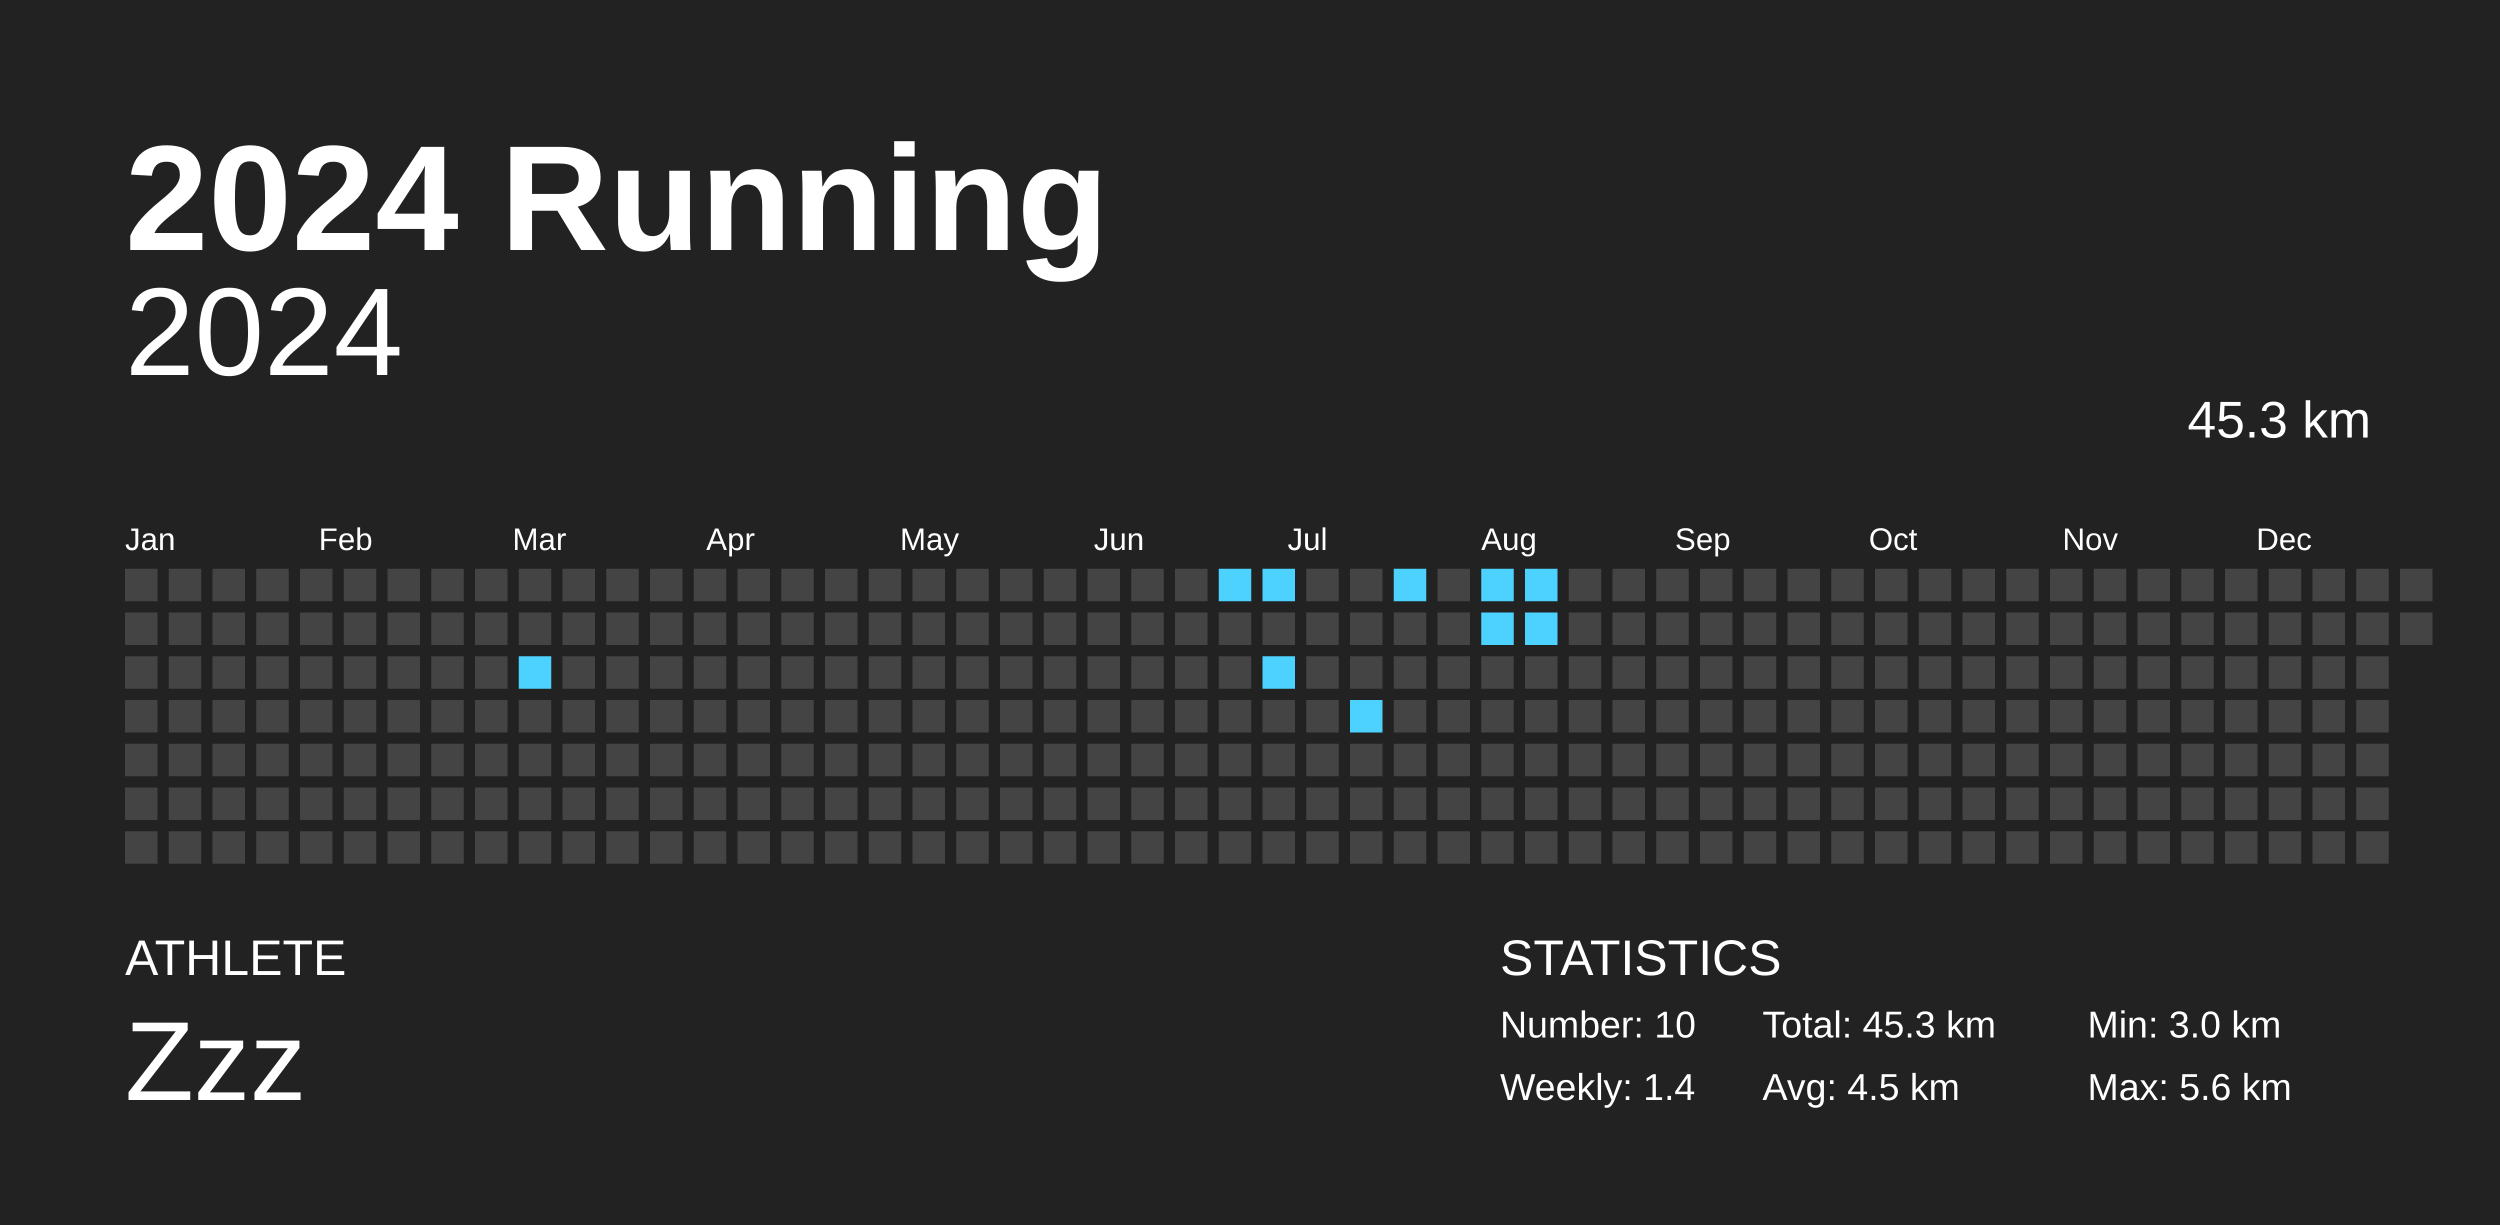
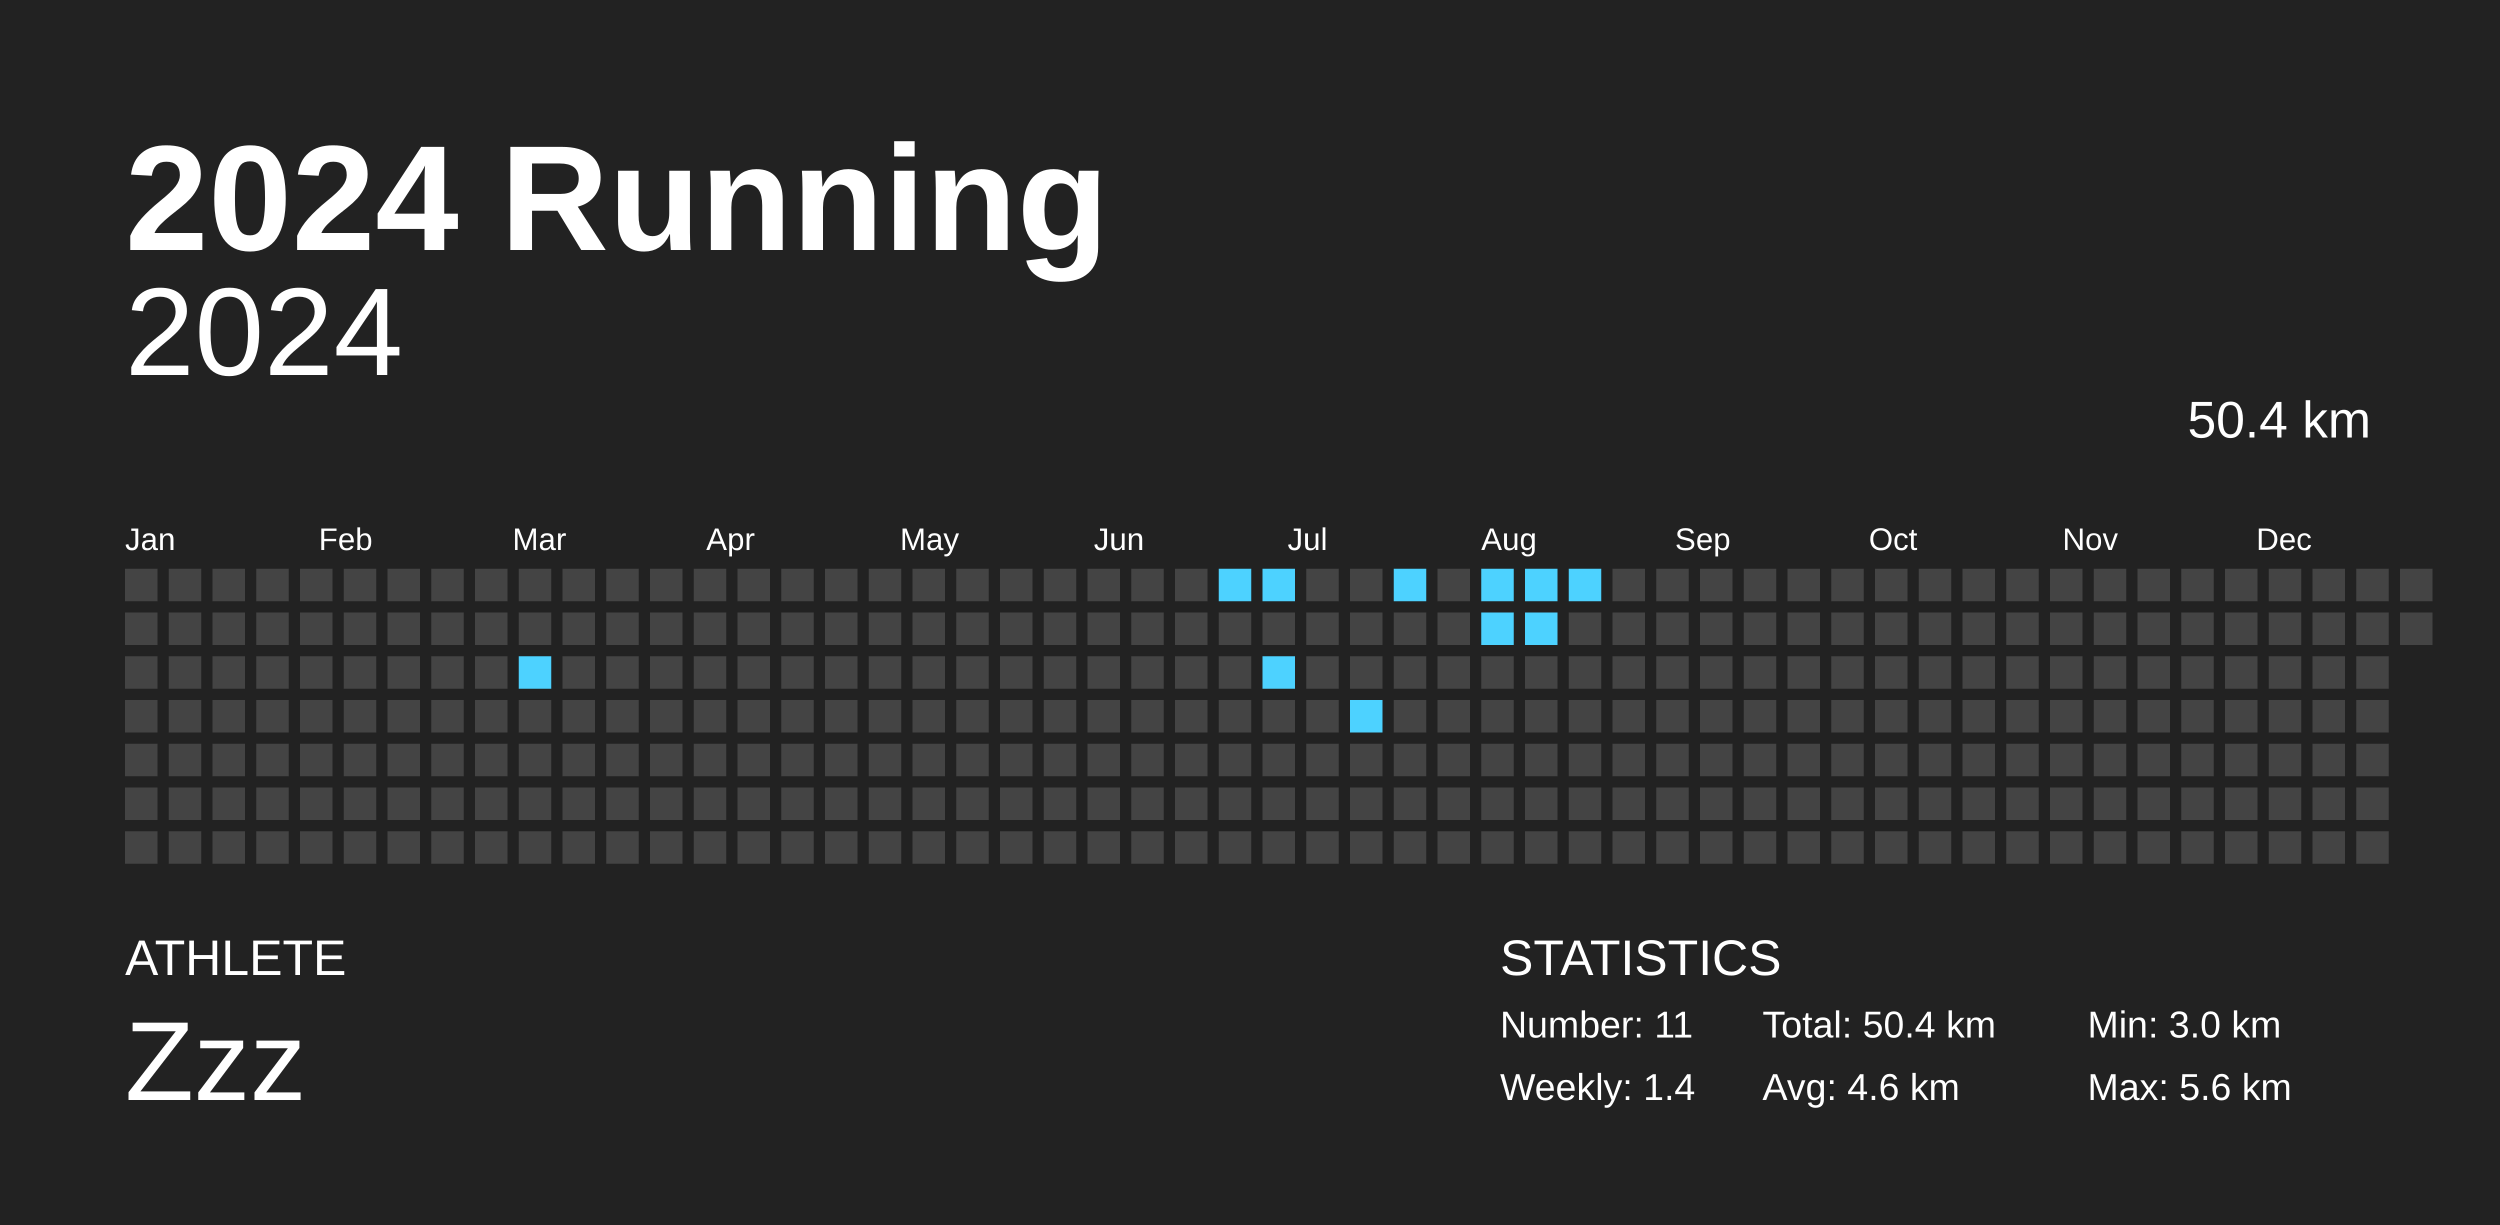
<svg xmlns="http://www.w3.org/2000/svg" baseProfile="full" height="98mm" version="1.1" viewBox="0,0,200,98" width="200mm">
  <defs />
  <rect fill="#222222" height="98" width="200" x="0" y="0" />
  <text fill="#FFFFFF" style="font-size:12px; font-family:Arial; font-weight:bold;" x="10" y="20">2024 Running</text>
  <text fill="#FFFFFF" style="font-size:4px; font-family:Arial" x="10" y="78">ATHLETE</text>
  <text fill="#FFFFFF" style="font-size:9px; font-family:Arial" x="10" y="88">Zzz</text>
  <text fill="#FFFFFF" style="font-size:4px; font-family:Arial" x="120" y="78">STATISTICS</text>
-   <text fill="#FFFFFF" style="font-size:3px; font-family:Arial" x="120" y="83">Number: 10</text>
+   <text fill="#FFFFFF" style="font-size:3px; font-family:Arial" x="120" y="83">Number: 11</text>
  <text fill="#FFFFFF" style="font-size:3px; font-family:Arial" x="120" y="88">Weekly: 1.4</text>
-   <text fill="#FFFFFF" style="font-size:3px; font-family:Arial" x="141" y="83">Total: 45.3 km</text>
-   <text fill="#FFFFFF" style="font-size:3px; font-family:Arial" x="141" y="88">Avg: 4.5 km</text>
+   <text fill="#FFFFFF" style="font-size:3px; font-family:Arial" x="141" y="83">Total: 50.4 km</text>
+   <text fill="#FFFFFF" style="font-size:3px; font-family:Arial" x="141" y="88">Avg: 4.6 km</text>
  <text fill="#FFFFFF" style="font-size:3px; font-family:Arial" x="167" y="83">Min: 3.0 km</text>
  <text fill="#FFFFFF" style="font-size:3px; font-family:Arial" x="167" y="88">Max: 5.6 km</text>
  <text alignment-baseline="hanging" fill="#FFFFFF" style="font-size:10.0px; font-family:Arial;" x="10" y="30">2024</text>
-   <text alignment-baseline="hanging" fill="#FFFFFF" style="font-size:4.125px; font-family:Arial;" x="175" y="35">45.3 km</text>
+   <text alignment-baseline="hanging" fill="#FFFFFF" style="font-size:4.125px; font-family:Arial;" x="175" y="35">50.4 km</text>
  <text fill="#FFFFFF" style="font-size:2.5px; font-family:Arial" x="10.0" y="44">Jan</text>
  <text fill="#FFFFFF" style="font-size:2.5px; font-family:Arial" x="25.5" y="44">Feb</text>
  <text fill="#FFFFFF" style="font-size:2.5px; font-family:Arial" x="41.0" y="44">Mar</text>
  <text fill="#FFFFFF" style="font-size:2.5px; font-family:Arial" x="56.5" y="44">Apr</text>
  <text fill="#FFFFFF" style="font-size:2.5px; font-family:Arial" x="72.0" y="44">May</text>
  <text fill="#FFFFFF" style="font-size:2.5px; font-family:Arial" x="87.5" y="44">Jun</text>
  <text fill="#FFFFFF" style="font-size:2.5px; font-family:Arial" x="103.0" y="44">Jul</text>
  <text fill="#FFFFFF" style="font-size:2.5px; font-family:Arial" x="118.5" y="44">Aug</text>
  <text fill="#FFFFFF" style="font-size:2.5px; font-family:Arial" x="134.0" y="44">Sep</text>
  <text fill="#FFFFFF" style="font-size:2.5px; font-family:Arial" x="149.5" y="44">Oct</text>
  <text fill="#FFFFFF" style="font-size:2.5px; font-family:Arial" x="165.0" y="44">Nov</text>
  <text fill="#FFFFFF" style="font-size:2.5px; font-family:Arial" x="180.5" y="44">Dec</text>
  <rect fill="#444444" height="2.6" width="2.6" x="10.0" y="45.5" />
  <rect fill="#444444" height="2.6" width="2.6" x="10.0" y="49.0" />
  <rect fill="#444444" height="2.6" width="2.6" x="10.0" y="52.5" />
  <rect fill="#444444" height="2.6" width="2.6" x="10.0" y="56.0" />
  <rect fill="#444444" height="2.6" width="2.6" x="10.0" y="59.5" />
  <rect fill="#444444" height="2.6" width="2.6" x="10.0" y="63.0" />
  <rect fill="#444444" height="2.6" width="2.6" x="10.0" y="66.5" />
  <rect fill="#444444" height="2.6" width="2.6" x="13.5" y="45.5" />
  <rect fill="#444444" height="2.6" width="2.6" x="13.5" y="49.0" />
  <rect fill="#444444" height="2.6" width="2.6" x="13.5" y="52.5" />
  <rect fill="#444444" height="2.6" width="2.6" x="13.5" y="56.0" />
  <rect fill="#444444" height="2.6" width="2.6" x="13.5" y="59.5" />
  <rect fill="#444444" height="2.6" width="2.6" x="13.5" y="63.0" />
  <rect fill="#444444" height="2.6" width="2.6" x="13.5" y="66.5" />
  <rect fill="#444444" height="2.6" width="2.6" x="17.0" y="45.5" />
  <rect fill="#444444" height="2.6" width="2.6" x="17.0" y="49.0" />
  <rect fill="#444444" height="2.6" width="2.6" x="17.0" y="52.5" />
  <rect fill="#444444" height="2.6" width="2.6" x="17.0" y="56.0" />
  <rect fill="#444444" height="2.6" width="2.6" x="17.0" y="59.5" />
  <rect fill="#444444" height="2.6" width="2.6" x="17.0" y="63.0" />
  <rect fill="#444444" height="2.6" width="2.6" x="17.0" y="66.5" />
  <rect fill="#444444" height="2.6" width="2.6" x="20.5" y="45.5" />
  <rect fill="#444444" height="2.6" width="2.6" x="20.5" y="49.0" />
  <rect fill="#444444" height="2.6" width="2.6" x="20.5" y="52.5" />
  <rect fill="#444444" height="2.6" width="2.6" x="20.5" y="56.0" />
  <rect fill="#444444" height="2.6" width="2.6" x="20.5" y="59.5" />
  <rect fill="#444444" height="2.6" width="2.6" x="20.5" y="63.0" />
  <rect fill="#444444" height="2.6" width="2.6" x="20.5" y="66.5" />
  <rect fill="#444444" height="2.6" width="2.6" x="24.0" y="45.5" />
  <rect fill="#444444" height="2.6" width="2.6" x="24.0" y="49.0" />
  <rect fill="#444444" height="2.6" width="2.6" x="24.0" y="52.5" />
  <rect fill="#444444" height="2.6" width="2.6" x="24.0" y="56.0" />
  <rect fill="#444444" height="2.6" width="2.6" x="24.0" y="59.5" />
  <rect fill="#444444" height="2.6" width="2.6" x="24.0" y="63.0" />
  <rect fill="#444444" height="2.6" width="2.6" x="24.0" y="66.5" />
  <rect fill="#444444" height="2.6" width="2.6" x="27.5" y="45.5" />
  <rect fill="#444444" height="2.6" width="2.6" x="27.5" y="49.0" />
  <rect fill="#444444" height="2.6" width="2.6" x="27.5" y="52.5" />
  <rect fill="#444444" height="2.6" width="2.6" x="27.5" y="56.0" />
  <rect fill="#444444" height="2.6" width="2.6" x="27.5" y="59.5" />
  <rect fill="#444444" height="2.6" width="2.6" x="27.5" y="63.0" />
  <rect fill="#444444" height="2.6" width="2.6" x="27.5" y="66.5" />
  <rect fill="#444444" height="2.6" width="2.6" x="31.0" y="45.5" />
  <rect fill="#444444" height="2.6" width="2.6" x="31.0" y="49.0" />
  <rect fill="#444444" height="2.6" width="2.6" x="31.0" y="52.5" />
  <rect fill="#444444" height="2.6" width="2.6" x="31.0" y="56.0" />
  <rect fill="#444444" height="2.6" width="2.6" x="31.0" y="59.5" />
  <rect fill="#444444" height="2.6" width="2.6" x="31.0" y="63.0" />
  <rect fill="#444444" height="2.6" width="2.6" x="31.0" y="66.5" />
  <rect fill="#444444" height="2.6" width="2.6" x="34.5" y="45.5" />
  <rect fill="#444444" height="2.6" width="2.6" x="34.5" y="49.0" />
  <rect fill="#444444" height="2.6" width="2.6" x="34.5" y="52.5" />
  <rect fill="#444444" height="2.6" width="2.6" x="34.5" y="56.0" />
  <rect fill="#444444" height="2.6" width="2.6" x="34.5" y="59.5" />
  <rect fill="#444444" height="2.6" width="2.6" x="34.5" y="63.0" />
  <rect fill="#444444" height="2.6" width="2.6" x="34.5" y="66.5" />
  <rect fill="#444444" height="2.6" width="2.6" x="38.0" y="45.5" />
  <rect fill="#444444" height="2.6" width="2.6" x="38.0" y="49.0" />
  <rect fill="#444444" height="2.6" width="2.6" x="38.0" y="52.5" />
  <rect fill="#444444" height="2.6" width="2.6" x="38.0" y="56.0" />
  <rect fill="#444444" height="2.6" width="2.6" x="38.0" y="59.5" />
  <rect fill="#444444" height="2.6" width="2.6" x="38.0" y="63.0" />
  <rect fill="#444444" height="2.6" width="2.6" x="38.0" y="66.5" />
  <rect fill="#444444" height="2.6" width="2.6" x="41.5" y="45.5" />
  <rect fill="#444444" height="2.6" width="2.6" x="41.5" y="49.0" />
  <rect fill="#4dd2ff" height="2.6" width="2.6" x="41.5" y="52.5" />
  <rect fill="#444444" height="2.6" width="2.6" x="41.5" y="56.0" />
  <rect fill="#444444" height="2.6" width="2.6" x="41.5" y="59.5" />
  <rect fill="#444444" height="2.6" width="2.6" x="41.5" y="63.0" />
  <rect fill="#444444" height="2.6" width="2.6" x="41.5" y="66.5" />
  <rect fill="#444444" height="2.6" width="2.6" x="45.0" y="45.5" />
  <rect fill="#444444" height="2.6" width="2.6" x="45.0" y="49.0" />
  <rect fill="#444444" height="2.6" width="2.6" x="45.0" y="52.5" />
  <rect fill="#444444" height="2.6" width="2.6" x="45.0" y="56.0" />
  <rect fill="#444444" height="2.6" width="2.6" x="45.0" y="59.5" />
  <rect fill="#444444" height="2.6" width="2.6" x="45.0" y="63.0" />
  <rect fill="#444444" height="2.6" width="2.6" x="45.0" y="66.5" />
  <rect fill="#444444" height="2.6" width="2.6" x="48.5" y="45.5" />
  <rect fill="#444444" height="2.6" width="2.6" x="48.5" y="49.0" />
  <rect fill="#444444" height="2.6" width="2.6" x="48.5" y="52.5" />
  <rect fill="#444444" height="2.6" width="2.6" x="48.5" y="56.0" />
  <rect fill="#444444" height="2.6" width="2.6" x="48.5" y="59.5" />
  <rect fill="#444444" height="2.6" width="2.6" x="48.5" y="63.0" />
  <rect fill="#444444" height="2.6" width="2.6" x="48.5" y="66.5" />
  <rect fill="#444444" height="2.6" width="2.6" x="52.0" y="45.5" />
  <rect fill="#444444" height="2.6" width="2.6" x="52.0" y="49.0" />
  <rect fill="#444444" height="2.6" width="2.6" x="52.0" y="52.5" />
  <rect fill="#444444" height="2.6" width="2.6" x="52.0" y="56.0" />
  <rect fill="#444444" height="2.6" width="2.6" x="52.0" y="59.5" />
  <rect fill="#444444" height="2.6" width="2.6" x="52.0" y="63.0" />
  <rect fill="#444444" height="2.6" width="2.6" x="52.0" y="66.5" />
  <rect fill="#444444" height="2.6" width="2.6" x="55.5" y="45.5" />
  <rect fill="#444444" height="2.6" width="2.6" x="55.5" y="49.0" />
  <rect fill="#444444" height="2.6" width="2.6" x="55.5" y="52.5" />
  <rect fill="#444444" height="2.6" width="2.6" x="55.5" y="56.0" />
  <rect fill="#444444" height="2.6" width="2.6" x="55.5" y="59.5" />
  <rect fill="#444444" height="2.6" width="2.6" x="55.5" y="63.0" />
  <rect fill="#444444" height="2.6" width="2.6" x="55.5" y="66.5" />
  <rect fill="#444444" height="2.6" width="2.6" x="59.0" y="45.5" />
  <rect fill="#444444" height="2.6" width="2.6" x="59.0" y="49.0" />
  <rect fill="#444444" height="2.6" width="2.6" x="59.0" y="52.5" />
  <rect fill="#444444" height="2.6" width="2.6" x="59.0" y="56.0" />
  <rect fill="#444444" height="2.6" width="2.6" x="59.0" y="59.5" />
  <rect fill="#444444" height="2.6" width="2.6" x="59.0" y="63.0" />
  <rect fill="#444444" height="2.6" width="2.6" x="59.0" y="66.5" />
  <rect fill="#444444" height="2.6" width="2.6" x="62.5" y="45.5" />
  <rect fill="#444444" height="2.6" width="2.6" x="62.5" y="49.0" />
  <rect fill="#444444" height="2.6" width="2.6" x="62.5" y="52.5" />
  <rect fill="#444444" height="2.6" width="2.6" x="62.5" y="56.0" />
  <rect fill="#444444" height="2.6" width="2.6" x="62.5" y="59.5" />
  <rect fill="#444444" height="2.6" width="2.6" x="62.5" y="63.0" />
  <rect fill="#444444" height="2.6" width="2.6" x="62.5" y="66.5" />
  <rect fill="#444444" height="2.6" width="2.6" x="66.0" y="45.5" />
  <rect fill="#444444" height="2.6" width="2.6" x="66.0" y="49.0" />
  <rect fill="#444444" height="2.6" width="2.6" x="66.0" y="52.5" />
  <rect fill="#444444" height="2.6" width="2.6" x="66.0" y="56.0" />
  <rect fill="#444444" height="2.6" width="2.6" x="66.0" y="59.5" />
  <rect fill="#444444" height="2.6" width="2.6" x="66.0" y="63.0" />
  <rect fill="#444444" height="2.6" width="2.6" x="66.0" y="66.5" />
  <rect fill="#444444" height="2.6" width="2.6" x="69.5" y="45.5" />
  <rect fill="#444444" height="2.6" width="2.6" x="69.5" y="49.0" />
  <rect fill="#444444" height="2.6" width="2.6" x="69.5" y="52.5" />
  <rect fill="#444444" height="2.6" width="2.6" x="69.5" y="56.0" />
  <rect fill="#444444" height="2.6" width="2.6" x="69.5" y="59.5" />
  <rect fill="#444444" height="2.6" width="2.6" x="69.5" y="63.0" />
  <rect fill="#444444" height="2.6" width="2.6" x="69.5" y="66.5" />
  <rect fill="#444444" height="2.6" width="2.6" x="73.0" y="45.5" />
  <rect fill="#444444" height="2.6" width="2.6" x="73.0" y="49.0" />
  <rect fill="#444444" height="2.6" width="2.6" x="73.0" y="52.5" />
  <rect fill="#444444" height="2.6" width="2.6" x="73.0" y="56.0" />
  <rect fill="#444444" height="2.6" width="2.6" x="73.0" y="59.5" />
  <rect fill="#444444" height="2.6" width="2.6" x="73.0" y="63.0" />
  <rect fill="#444444" height="2.6" width="2.6" x="73.0" y="66.5" />
  <rect fill="#444444" height="2.6" width="2.6" x="76.5" y="45.5" />
  <rect fill="#444444" height="2.6" width="2.6" x="76.5" y="49.0" />
  <rect fill="#444444" height="2.6" width="2.6" x="76.5" y="52.5" />
  <rect fill="#444444" height="2.6" width="2.6" x="76.5" y="56.0" />
  <rect fill="#444444" height="2.6" width="2.6" x="76.5" y="59.5" />
  <rect fill="#444444" height="2.6" width="2.6" x="76.5" y="63.0" />
  <rect fill="#444444" height="2.6" width="2.6" x="76.5" y="66.5" />
  <rect fill="#444444" height="2.6" width="2.6" x="80.0" y="45.5" />
  <rect fill="#444444" height="2.6" width="2.6" x="80.0" y="49.0" />
  <rect fill="#444444" height="2.6" width="2.6" x="80.0" y="52.5" />
  <rect fill="#444444" height="2.6" width="2.6" x="80.0" y="56.0" />
  <rect fill="#444444" height="2.6" width="2.6" x="80.0" y="59.5" />
  <rect fill="#444444" height="2.6" width="2.6" x="80.0" y="63.0" />
  <rect fill="#444444" height="2.6" width="2.6" x="80.0" y="66.5" />
  <rect fill="#444444" height="2.6" width="2.6" x="83.5" y="45.5" />
  <rect fill="#444444" height="2.6" width="2.6" x="83.5" y="49.0" />
  <rect fill="#444444" height="2.6" width="2.6" x="83.5" y="52.5" />
  <rect fill="#444444" height="2.6" width="2.6" x="83.5" y="56.0" />
  <rect fill="#444444" height="2.6" width="2.6" x="83.5" y="59.5" />
  <rect fill="#444444" height="2.6" width="2.6" x="83.5" y="63.0" />
  <rect fill="#444444" height="2.6" width="2.6" x="83.5" y="66.5" />
  <rect fill="#444444" height="2.6" width="2.6" x="87.0" y="45.5" />
  <rect fill="#444444" height="2.6" width="2.6" x="87.0" y="49.0" />
  <rect fill="#444444" height="2.6" width="2.6" x="87.0" y="52.5" />
  <rect fill="#444444" height="2.6" width="2.6" x="87.0" y="56.0" />
  <rect fill="#444444" height="2.6" width="2.6" x="87.0" y="59.5" />
  <rect fill="#444444" height="2.6" width="2.6" x="87.0" y="63.0" />
  <rect fill="#444444" height="2.6" width="2.6" x="87.0" y="66.5" />
  <rect fill="#444444" height="2.6" width="2.6" x="90.5" y="45.5" />
  <rect fill="#444444" height="2.6" width="2.6" x="90.5" y="49.0" />
  <rect fill="#444444" height="2.6" width="2.6" x="90.5" y="52.5" />
  <rect fill="#444444" height="2.6" width="2.6" x="90.5" y="56.0" />
  <rect fill="#444444" height="2.6" width="2.6" x="90.5" y="59.5" />
  <rect fill="#444444" height="2.6" width="2.6" x="90.5" y="63.0" />
  <rect fill="#444444" height="2.6" width="2.6" x="90.5" y="66.5" />
  <rect fill="#444444" height="2.6" width="2.6" x="94.0" y="45.5" />
  <rect fill="#444444" height="2.6" width="2.6" x="94.0" y="49.0" />
  <rect fill="#444444" height="2.6" width="2.6" x="94.0" y="52.5" />
  <rect fill="#444444" height="2.6" width="2.6" x="94.0" y="56.0" />
  <rect fill="#444444" height="2.6" width="2.6" x="94.0" y="59.5" />
  <rect fill="#444444" height="2.6" width="2.6" x="94.0" y="63.0" />
  <rect fill="#444444" height="2.6" width="2.6" x="94.0" y="66.5" />
  <rect fill="#4dd2ff" height="2.6" width="2.6" x="97.5" y="45.5" />
  <rect fill="#444444" height="2.6" width="2.6" x="97.5" y="49.0" />
  <rect fill="#444444" height="2.6" width="2.6" x="97.5" y="52.5" />
  <rect fill="#444444" height="2.6" width="2.6" x="97.5" y="56.0" />
  <rect fill="#444444" height="2.6" width="2.6" x="97.5" y="59.5" />
  <rect fill="#444444" height="2.6" width="2.6" x="97.5" y="63.0" />
  <rect fill="#444444" height="2.6" width="2.6" x="97.5" y="66.5" />
  <rect fill="#4dd2ff" height="2.6" width="2.6" x="101.0" y="45.5" />
  <rect fill="#444444" height="2.6" width="2.6" x="101.0" y="49.0" />
  <rect fill="#4dd2ff" height="2.6" width="2.6" x="101.0" y="52.5" />
  <rect fill="#444444" height="2.6" width="2.6" x="101.0" y="56.0" />
  <rect fill="#444444" height="2.6" width="2.6" x="101.0" y="59.5" />
  <rect fill="#444444" height="2.6" width="2.6" x="101.0" y="63.0" />
  <rect fill="#444444" height="2.6" width="2.6" x="101.0" y="66.5" />
  <rect fill="#444444" height="2.6" width="2.6" x="104.5" y="45.5" />
  <rect fill="#444444" height="2.6" width="2.6" x="104.5" y="49.0" />
  <rect fill="#444444" height="2.6" width="2.6" x="104.5" y="52.5" />
  <rect fill="#444444" height="2.6" width="2.6" x="104.5" y="56.0" />
  <rect fill="#444444" height="2.6" width="2.6" x="104.5" y="59.5" />
  <rect fill="#444444" height="2.6" width="2.6" x="104.5" y="63.0" />
  <rect fill="#444444" height="2.6" width="2.6" x="104.5" y="66.5" />
  <rect fill="#444444" height="2.6" width="2.6" x="108.0" y="45.5" />
  <rect fill="#444444" height="2.6" width="2.6" x="108.0" y="49.0" />
  <rect fill="#444444" height="2.6" width="2.6" x="108.0" y="52.5" />
  <rect fill="#4dd2ff" height="2.6" width="2.6" x="108.0" y="56.0" />
  <rect fill="#444444" height="2.6" width="2.6" x="108.0" y="59.5" />
  <rect fill="#444444" height="2.6" width="2.6" x="108.0" y="63.0" />
  <rect fill="#444444" height="2.6" width="2.6" x="108.0" y="66.5" />
  <rect fill="#4dd2ff" height="2.6" width="2.6" x="111.5" y="45.5" />
  <rect fill="#444444" height="2.6" width="2.6" x="111.5" y="49.0" />
  <rect fill="#444444" height="2.6" width="2.6" x="111.5" y="52.5" />
  <rect fill="#444444" height="2.6" width="2.6" x="111.5" y="56.0" />
  <rect fill="#444444" height="2.6" width="2.6" x="111.5" y="59.5" />
  <rect fill="#444444" height="2.6" width="2.6" x="111.5" y="63.0" />
  <rect fill="#444444" height="2.6" width="2.6" x="111.5" y="66.5" />
  <rect fill="#444444" height="2.6" width="2.6" x="115.0" y="45.5" />
  <rect fill="#444444" height="2.6" width="2.6" x="115.0" y="49.0" />
  <rect fill="#444444" height="2.6" width="2.6" x="115.0" y="52.5" />
  <rect fill="#444444" height="2.6" width="2.6" x="115.0" y="56.0" />
  <rect fill="#444444" height="2.6" width="2.6" x="115.0" y="59.5" />
  <rect fill="#444444" height="2.6" width="2.6" x="115.0" y="63.0" />
  <rect fill="#444444" height="2.6" width="2.6" x="115.0" y="66.5" />
  <rect fill="#4dd2ff" height="2.6" width="2.6" x="118.5" y="45.5" />
  <rect fill="#4dd2ff" height="2.6" width="2.6" x="118.5" y="49.0" />
  <rect fill="#444444" height="2.6" width="2.6" x="118.5" y="52.5" />
  <rect fill="#444444" height="2.6" width="2.6" x="118.5" y="56.0" />
  <rect fill="#444444" height="2.6" width="2.6" x="118.5" y="59.5" />
  <rect fill="#444444" height="2.6" width="2.6" x="118.5" y="63.0" />
  <rect fill="#444444" height="2.6" width="2.6" x="118.5" y="66.5" />
  <rect fill="#4dd2ff" height="2.6" width="2.6" x="122.0" y="45.5" />
  <rect fill="#4dd2ff" height="2.6" width="2.6" x="122.0" y="49.0" />
  <rect fill="#444444" height="2.6" width="2.6" x="122.0" y="52.5" />
  <rect fill="#444444" height="2.6" width="2.6" x="122.0" y="56.0" />
  <rect fill="#444444" height="2.6" width="2.6" x="122.0" y="59.5" />
  <rect fill="#444444" height="2.6" width="2.6" x="122.0" y="63.0" />
  <rect fill="#444444" height="2.6" width="2.6" x="122.0" y="66.5" />
-   <rect fill="#444444" height="2.6" width="2.6" x="125.5" y="45.5" />
+   <rect fill="#4dd2ff" height="2.6" width="2.6" x="125.5" y="45.5" />
  <rect fill="#444444" height="2.6" width="2.6" x="125.5" y="49.0" />
  <rect fill="#444444" height="2.6" width="2.6" x="125.5" y="52.5" />
  <rect fill="#444444" height="2.6" width="2.6" x="125.5" y="56.0" />
  <rect fill="#444444" height="2.6" width="2.6" x="125.5" y="59.5" />
  <rect fill="#444444" height="2.6" width="2.6" x="125.5" y="63.0" />
  <rect fill="#444444" height="2.6" width="2.6" x="125.5" y="66.5" />
  <rect fill="#444444" height="2.6" width="2.6" x="129.0" y="45.5" />
  <rect fill="#444444" height="2.6" width="2.6" x="129.0" y="49.0" />
  <rect fill="#444444" height="2.6" width="2.6" x="129.0" y="52.5" />
  <rect fill="#444444" height="2.6" width="2.6" x="129.0" y="56.0" />
  <rect fill="#444444" height="2.6" width="2.6" x="129.0" y="59.5" />
  <rect fill="#444444" height="2.6" width="2.6" x="129.0" y="63.0" />
  <rect fill="#444444" height="2.6" width="2.6" x="129.0" y="66.5" />
  <rect fill="#444444" height="2.6" width="2.6" x="132.5" y="45.5" />
  <rect fill="#444444" height="2.6" width="2.6" x="132.5" y="49.0" />
  <rect fill="#444444" height="2.6" width="2.6" x="132.5" y="52.5" />
  <rect fill="#444444" height="2.6" width="2.6" x="132.5" y="56.0" />
  <rect fill="#444444" height="2.6" width="2.6" x="132.5" y="59.5" />
  <rect fill="#444444" height="2.6" width="2.6" x="132.5" y="63.0" />
  <rect fill="#444444" height="2.6" width="2.6" x="132.5" y="66.5" />
  <rect fill="#444444" height="2.6" width="2.6" x="136.0" y="45.5" />
  <rect fill="#444444" height="2.6" width="2.6" x="136.0" y="49.0" />
  <rect fill="#444444" height="2.6" width="2.6" x="136.0" y="52.5" />
  <rect fill="#444444" height="2.6" width="2.6" x="136.0" y="56.0" />
  <rect fill="#444444" height="2.6" width="2.6" x="136.0" y="59.5" />
  <rect fill="#444444" height="2.6" width="2.6" x="136.0" y="63.0" />
  <rect fill="#444444" height="2.6" width="2.6" x="136.0" y="66.5" />
  <rect fill="#444444" height="2.6" width="2.6" x="139.5" y="45.5" />
  <rect fill="#444444" height="2.6" width="2.6" x="139.5" y="49.0" />
  <rect fill="#444444" height="2.6" width="2.6" x="139.5" y="52.5" />
  <rect fill="#444444" height="2.6" width="2.6" x="139.5" y="56.0" />
  <rect fill="#444444" height="2.6" width="2.6" x="139.5" y="59.5" />
  <rect fill="#444444" height="2.6" width="2.6" x="139.5" y="63.0" />
  <rect fill="#444444" height="2.6" width="2.6" x="139.5" y="66.5" />
  <rect fill="#444444" height="2.6" width="2.6" x="143.0" y="45.5" />
  <rect fill="#444444" height="2.6" width="2.6" x="143.0" y="49.0" />
  <rect fill="#444444" height="2.6" width="2.6" x="143.0" y="52.5" />
  <rect fill="#444444" height="2.6" width="2.6" x="143.0" y="56.0" />
  <rect fill="#444444" height="2.6" width="2.6" x="143.0" y="59.5" />
  <rect fill="#444444" height="2.6" width="2.6" x="143.0" y="63.0" />
  <rect fill="#444444" height="2.6" width="2.6" x="143.0" y="66.5" />
  <rect fill="#444444" height="2.6" width="2.6" x="146.5" y="45.5" />
  <rect fill="#444444" height="2.6" width="2.6" x="146.5" y="49.0" />
  <rect fill="#444444" height="2.6" width="2.6" x="146.5" y="52.5" />
  <rect fill="#444444" height="2.6" width="2.6" x="146.5" y="56.0" />
  <rect fill="#444444" height="2.6" width="2.6" x="146.5" y="59.5" />
  <rect fill="#444444" height="2.6" width="2.6" x="146.5" y="63.0" />
  <rect fill="#444444" height="2.6" width="2.6" x="146.5" y="66.5" />
  <rect fill="#444444" height="2.6" width="2.6" x="150.0" y="45.5" />
  <rect fill="#444444" height="2.6" width="2.6" x="150.0" y="49.0" />
  <rect fill="#444444" height="2.6" width="2.6" x="150.0" y="52.5" />
  <rect fill="#444444" height="2.6" width="2.6" x="150.0" y="56.0" />
  <rect fill="#444444" height="2.6" width="2.6" x="150.0" y="59.5" />
  <rect fill="#444444" height="2.6" width="2.6" x="150.0" y="63.0" />
  <rect fill="#444444" height="2.6" width="2.6" x="150.0" y="66.5" />
  <rect fill="#444444" height="2.6" width="2.6" x="153.5" y="45.5" />
  <rect fill="#444444" height="2.6" width="2.6" x="153.5" y="49.0" />
  <rect fill="#444444" height="2.6" width="2.6" x="153.5" y="52.5" />
  <rect fill="#444444" height="2.6" width="2.6" x="153.5" y="56.0" />
  <rect fill="#444444" height="2.6" width="2.6" x="153.5" y="59.5" />
  <rect fill="#444444" height="2.6" width="2.6" x="153.5" y="63.0" />
  <rect fill="#444444" height="2.6" width="2.6" x="153.5" y="66.5" />
  <rect fill="#444444" height="2.6" width="2.6" x="157.0" y="45.5" />
  <rect fill="#444444" height="2.6" width="2.6" x="157.0" y="49.0" />
  <rect fill="#444444" height="2.6" width="2.6" x="157.0" y="52.5" />
  <rect fill="#444444" height="2.6" width="2.6" x="157.0" y="56.0" />
  <rect fill="#444444" height="2.6" width="2.6" x="157.0" y="59.5" />
  <rect fill="#444444" height="2.6" width="2.6" x="157.0" y="63.0" />
  <rect fill="#444444" height="2.6" width="2.6" x="157.0" y="66.5" />
  <rect fill="#444444" height="2.6" width="2.6" x="160.5" y="45.5" />
  <rect fill="#444444" height="2.6" width="2.6" x="160.5" y="49.0" />
  <rect fill="#444444" height="2.6" width="2.6" x="160.5" y="52.5" />
  <rect fill="#444444" height="2.6" width="2.6" x="160.5" y="56.0" />
  <rect fill="#444444" height="2.6" width="2.6" x="160.5" y="59.5" />
  <rect fill="#444444" height="2.6" width="2.6" x="160.5" y="63.0" />
  <rect fill="#444444" height="2.6" width="2.6" x="160.5" y="66.5" />
  <rect fill="#444444" height="2.6" width="2.6" x="164.0" y="45.5" />
  <rect fill="#444444" height="2.6" width="2.6" x="164.0" y="49.0" />
  <rect fill="#444444" height="2.6" width="2.6" x="164.0" y="52.5" />
  <rect fill="#444444" height="2.6" width="2.6" x="164.0" y="56.0" />
  <rect fill="#444444" height="2.6" width="2.6" x="164.0" y="59.5" />
  <rect fill="#444444" height="2.6" width="2.6" x="164.0" y="63.0" />
  <rect fill="#444444" height="2.6" width="2.6" x="164.0" y="66.5" />
  <rect fill="#444444" height="2.6" width="2.6" x="167.5" y="45.5" />
  <rect fill="#444444" height="2.6" width="2.6" x="167.5" y="49.0" />
  <rect fill="#444444" height="2.6" width="2.6" x="167.5" y="52.5" />
  <rect fill="#444444" height="2.6" width="2.6" x="167.5" y="56.0" />
  <rect fill="#444444" height="2.6" width="2.6" x="167.5" y="59.5" />
  <rect fill="#444444" height="2.6" width="2.6" x="167.5" y="63.0" />
  <rect fill="#444444" height="2.6" width="2.6" x="167.5" y="66.5" />
  <rect fill="#444444" height="2.6" width="2.6" x="171.0" y="45.5" />
  <rect fill="#444444" height="2.6" width="2.6" x="171.0" y="49.0" />
  <rect fill="#444444" height="2.6" width="2.6" x="171.0" y="52.5" />
  <rect fill="#444444" height="2.6" width="2.6" x="171.0" y="56.0" />
  <rect fill="#444444" height="2.6" width="2.6" x="171.0" y="59.5" />
  <rect fill="#444444" height="2.6" width="2.6" x="171.0" y="63.0" />
  <rect fill="#444444" height="2.6" width="2.6" x="171.0" y="66.5" />
  <rect fill="#444444" height="2.6" width="2.6" x="174.5" y="45.5" />
  <rect fill="#444444" height="2.6" width="2.6" x="174.5" y="49.0" />
  <rect fill="#444444" height="2.6" width="2.6" x="174.5" y="52.5" />
  <rect fill="#444444" height="2.6" width="2.6" x="174.5" y="56.0" />
  <rect fill="#444444" height="2.6" width="2.6" x="174.5" y="59.5" />
  <rect fill="#444444" height="2.6" width="2.6" x="174.5" y="63.0" />
  <rect fill="#444444" height="2.6" width="2.6" x="174.5" y="66.5" />
  <rect fill="#444444" height="2.6" width="2.6" x="178.0" y="45.5" />
  <rect fill="#444444" height="2.6" width="2.6" x="178.0" y="49.0" />
  <rect fill="#444444" height="2.6" width="2.6" x="178.0" y="52.5" />
  <rect fill="#444444" height="2.6" width="2.6" x="178.0" y="56.0" />
  <rect fill="#444444" height="2.6" width="2.6" x="178.0" y="59.5" />
  <rect fill="#444444" height="2.6" width="2.6" x="178.0" y="63.0" />
  <rect fill="#444444" height="2.6" width="2.6" x="178.0" y="66.5" />
  <rect fill="#444444" height="2.6" width="2.6" x="181.5" y="45.5" />
  <rect fill="#444444" height="2.6" width="2.6" x="181.5" y="49.0" />
  <rect fill="#444444" height="2.6" width="2.6" x="181.5" y="52.5" />
  <rect fill="#444444" height="2.6" width="2.6" x="181.5" y="56.0" />
  <rect fill="#444444" height="2.6" width="2.6" x="181.5" y="59.5" />
  <rect fill="#444444" height="2.6" width="2.6" x="181.5" y="63.0" />
  <rect fill="#444444" height="2.6" width="2.6" x="181.5" y="66.5" />
  <rect fill="#444444" height="2.6" width="2.6" x="185.0" y="45.5" />
  <rect fill="#444444" height="2.6" width="2.6" x="185.0" y="49.0" />
  <rect fill="#444444" height="2.6" width="2.6" x="185.0" y="52.5" />
  <rect fill="#444444" height="2.6" width="2.6" x="185.0" y="56.0" />
  <rect fill="#444444" height="2.6" width="2.6" x="185.0" y="59.5" />
  <rect fill="#444444" height="2.6" width="2.6" x="185.0" y="63.0" />
  <rect fill="#444444" height="2.6" width="2.6" x="185.0" y="66.5" />
  <rect fill="#444444" height="2.6" width="2.6" x="188.5" y="45.5" />
  <rect fill="#444444" height="2.6" width="2.6" x="188.5" y="49.0" />
  <rect fill="#444444" height="2.6" width="2.6" x="188.5" y="52.5" />
  <rect fill="#444444" height="2.6" width="2.6" x="188.5" y="56.0" />
  <rect fill="#444444" height="2.6" width="2.6" x="188.5" y="59.5" />
  <rect fill="#444444" height="2.6" width="2.6" x="188.5" y="63.0" />
  <rect fill="#444444" height="2.6" width="2.6" x="188.5" y="66.5" />
  <rect fill="#444444" height="2.6" width="2.6" x="192.0" y="45.5" />
  <rect fill="#444444" height="2.6" width="2.6" x="192.0" y="49.0" />
</svg>
